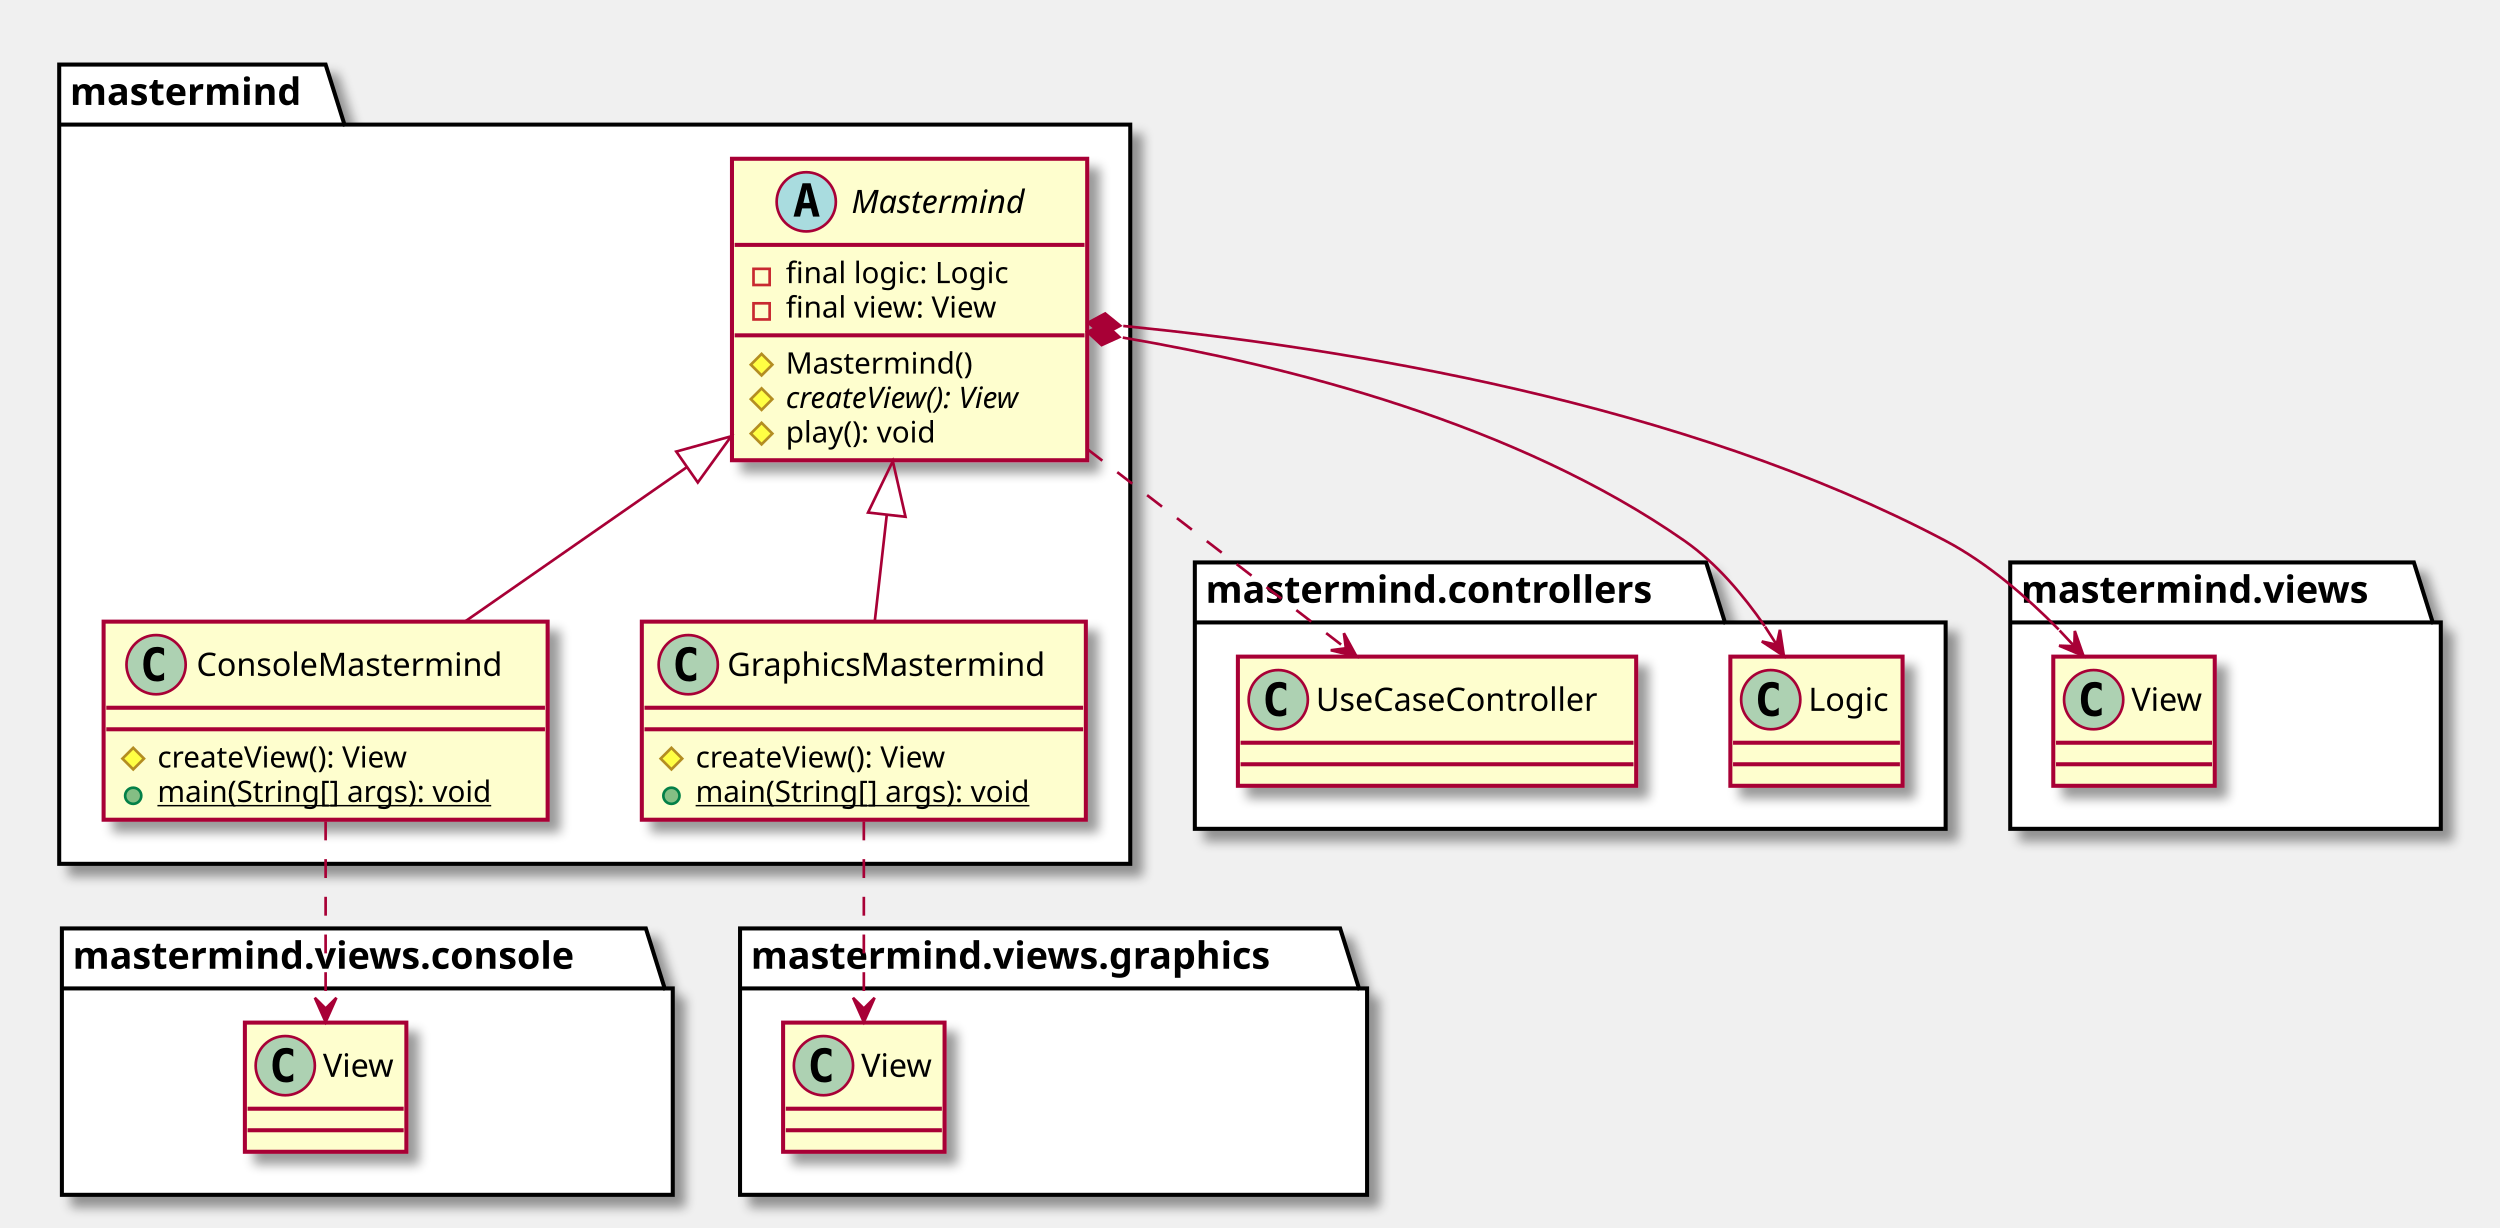
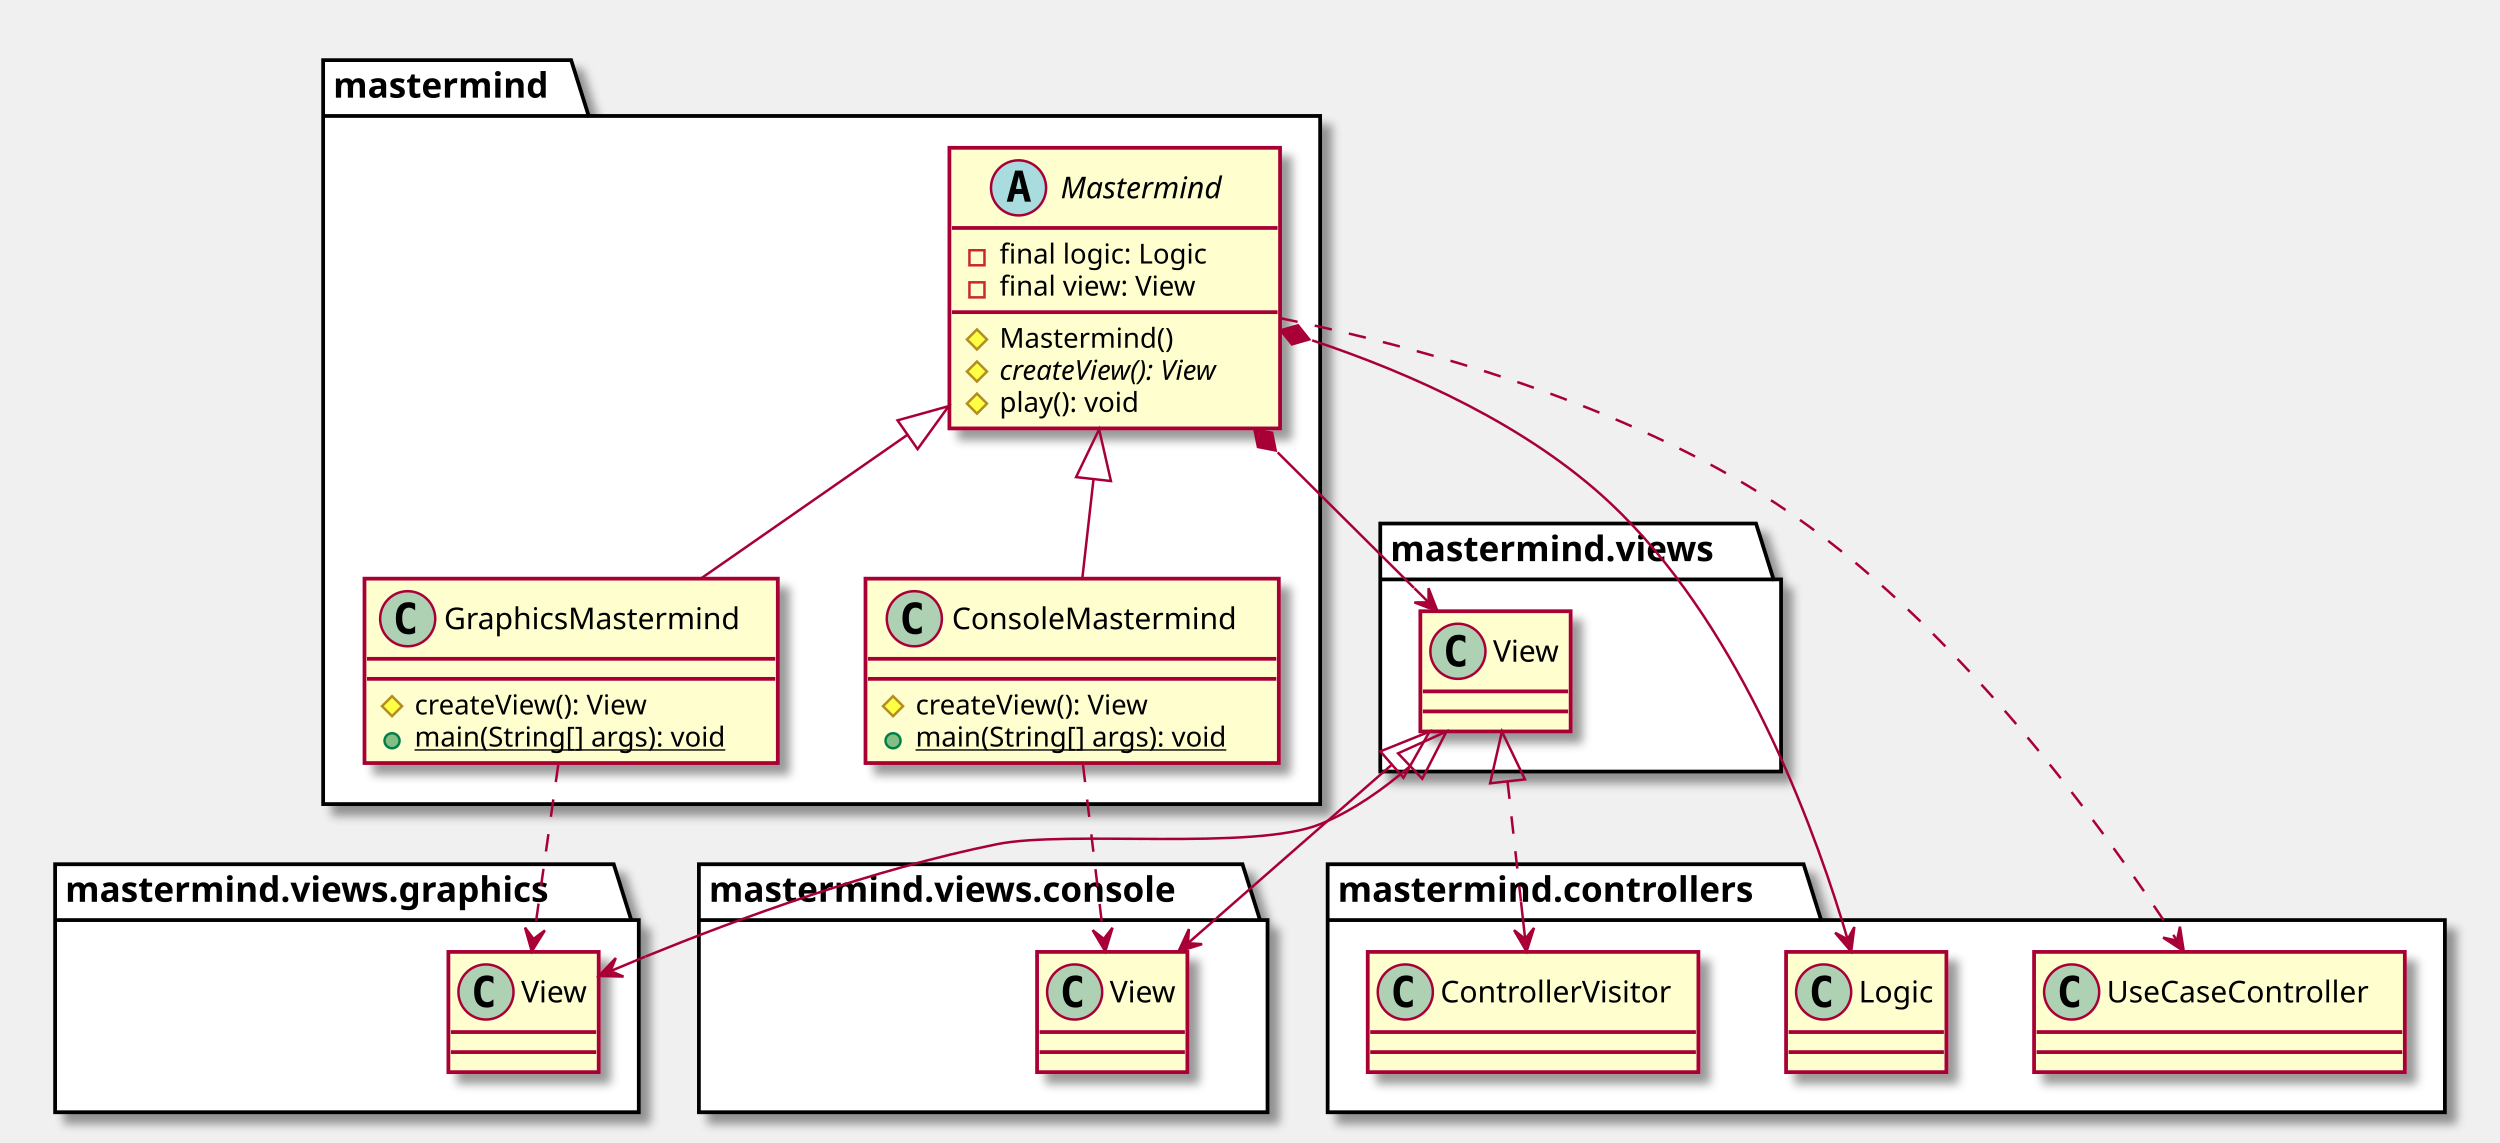
- <svg xmlns="http://www.w3.org/2000/svg" contentScriptType="application/ecmascript" contentStyleType="text/css" height="456px" preserveAspectRatio="none" style="width:929px;height:456px;" version="1.1" viewBox="0 0 929 456" width="929px" zoomAndPan="magnify">
+ <svg xmlns="http://www.w3.org/2000/svg" contentScriptType="application/ecmascript" contentStyleType="text/css" height="456px" preserveAspectRatio="none" style="width:998px;height:456px;" version="1.1" viewBox="0 0 998 456" width="998px" zoomAndPan="magnify">
  <defs>
-     <filter height="300%" id="f1v5qo8czbymdq" width="300%" x="-1" y="-1">
+     <filter height="300%" id="f17dz1c9hywng" width="300%" x="-1" y="-1">
      <feGaussianBlur result="blurOut" stdDeviation="2.0" />
      <feColorMatrix in="blurOut" result="blurOut2" type="matrix" values="0 0 0 0 0 0 0 0 0 0 0 0 0 0 0 0 0 0 .4 0" />
      <feOffset dx="4.0" dy="4.0" in="blurOut2" result="blurOut3" />
      <feBlend in="SourceGraphic" in2="blurOut3" mode="normal" />
    </filter>
  </defs>
  <g>
-     <polygon fill="#FFFFFF" filter="url(#f1v5qo8czbymdq)" points="22,24,121,24,128,46.297,420,46.297,420,321,22,321,22,24" style="stroke: #000000; stroke-width: 1.5;" />
-     <line style="stroke: #000000; stroke-width: 1.5;" x1="22" x2="128" y1="46.297" y2="46.297" />
-     <text fill="#000000" font-family="sans-serif" font-size="14" font-weight="bold" lengthAdjust="spacingAndGlyphs" textLength="93" x="26" y="38.995">mastermind</text>
-     <polygon fill="#FFFFFF" filter="url(#f1v5qo8czbymdq)" points="444,209,634,209,641,231.297,723,231.297,723,308,444,308,444,209" style="stroke: #000000; stroke-width: 1.5;" />
-     <line style="stroke: #000000; stroke-width: 1.5;" x1="444" x2="641" y1="231.297" y2="231.297" />
-     <text fill="#000000" font-family="sans-serif" font-size="14" font-weight="bold" lengthAdjust="spacingAndGlyphs" textLength="184" x="448" y="223.995">mastermind.controllers</text>
-     <polygon fill="#FFFFFF" filter="url(#f1v5qo8czbymdq)" points="747,209,897,209,904,231.297,907,231.297,907,308,747,308,747,209" style="stroke: #000000; stroke-width: 1.5;" />
-     <line style="stroke: #000000; stroke-width: 1.5;" x1="747" x2="904" y1="231.297" y2="231.297" />
-     <text fill="#000000" font-family="sans-serif" font-size="14" font-weight="bold" lengthAdjust="spacingAndGlyphs" textLength="144" x="751" y="223.995">mastermind.views</text>
-     <polygon fill="#FFFFFF" filter="url(#f1v5qo8czbymdq)" points="275,345,498,345,505,367.297,508,367.297,508,444,275,444,275,345" style="stroke: #000000; stroke-width: 1.5;" />
-     <line style="stroke: #000000; stroke-width: 1.5;" x1="275" x2="505" y1="367.297" y2="367.297" />
-     <text fill="#000000" font-family="sans-serif" font-size="14" font-weight="bold" lengthAdjust="spacingAndGlyphs" textLength="217" x="279" y="359.995">mastermind.views.graphics</text>
-     <polygon fill="#FFFFFF" filter="url(#f1v5qo8czbymdq)" points="23,345,240,345,247,367.297,250,367.297,250,444,23,444,23,345" style="stroke: #000000; stroke-width: 1.5;" />
-     <line style="stroke: #000000; stroke-width: 1.5;" x1="23" x2="247" y1="367.297" y2="367.297" />
-     <text fill="#000000" font-family="sans-serif" font-size="14" font-weight="bold" lengthAdjust="spacingAndGlyphs" textLength="211" x="27" y="359.995">mastermind.views.console</text>
-     <rect fill="#FEFECE" filter="url(#f1v5qo8czbymdq)" height="112.023" id="mastermind.Mastermind" style="stroke: #A80036; stroke-width: 1.5;" width="132" x="272" y="59" />
-     <ellipse cx="299.6" cy="75" fill="#A9DCDF" rx="11" ry="11" style="stroke: #A80036; stroke-width: 1.0;" />
-     <path d="M299.709,70.344 L298.553,75.422 L300.881,75.422 L299.709,70.344 Z M298.225,68.109 L301.209,68.109 L304.569,80.5 L302.116,80.5 L301.35,77.438 L298.069,77.438 L297.319,80.5 L294.881,80.5 L298.225,68.109 Z " />
-     <text fill="#000000" font-family="sans-serif" font-size="12" font-style="italic" lengthAdjust="spacingAndGlyphs" textLength="72" x="316.4" y="79.154">Mastermind</text>
-     <line style="stroke: #A80036; stroke-width: 1.5;" x1="273" x2="403" y1="91" y2="91" />
-     <rect fill="none" height="6" style="stroke: #C82930; stroke-width: 1.0;" width="6" x="280" y="99.902" />
-     <text fill="#000000" font-family="sans-serif" font-size="11" lengthAdjust="spacingAndGlyphs" textLength="91" x="292" y="105.21">final logic: Logic</text>
-     <rect fill="none" height="6" style="stroke: #C82930; stroke-width: 1.0;" width="6" x="280" y="112.707" />
-     <text fill="#000000" font-family="sans-serif" font-size="11" lengthAdjust="spacingAndGlyphs" textLength="87" x="292" y="118.015">final view: View</text>
-     <line style="stroke: #A80036; stroke-width: 1.5;" x1="273" x2="403" y1="124.609" y2="124.609" />
-     <polygon fill="#FFFF44" points="283,131.512,287,135.512,283,139.512,279,135.512" style="stroke: #B38D22; stroke-width: 1.0;" />
-     <text fill="#000000" font-family="sans-serif" font-size="11" lengthAdjust="spacingAndGlyphs" textLength="75" x="292" y="138.82">Mastermind()</text>
-     <polygon fill="#FFFF44" points="283,144.316,287,148.316,283,152.316,279,148.316" style="stroke: #B38D22; stroke-width: 1.0;" />
-     <text fill="#000000" font-family="sans-serif" font-size="11" font-style="italic" lengthAdjust="spacingAndGlyphs" textLength="106" x="292" y="151.625">createView(): View</text>
-     <polygon fill="#FFFF44" points="283,157.121,287,161.121,283,165.121,279,161.121" style="stroke: #B38D22; stroke-width: 1.0;" />
-     <text fill="#000000" font-family="sans-serif" font-size="11" lengthAdjust="spacingAndGlyphs" textLength="62" x="292" y="164.429">play(): void</text>
-     <rect fill="#FEFECE" filter="url(#f1v5qo8czbymdq)" height="73.609" id="mastermind.ConsoleMastermind" style="stroke: #A80036; stroke-width: 1.5;" width="165" x="38.5" y="231" />
-     <ellipse cx="58" cy="247" fill="#ADD1B2" rx="11" ry="11" style="stroke: #A80036; stroke-width: 1.0;" />
-     <path d="M60.969,252.641 Q60.391,252.938 59.75,253.078 Q59.109,253.234 58.406,253.234 Q55.906,253.234 54.578,251.594 Q53.266,249.938 53.266,246.812 Q53.266,243.688 54.578,242.031 Q55.906,240.375 58.406,240.375 Q59.109,240.375 59.75,240.531 Q60.406,240.688 60.969,240.984 L60.969,243.703 Q60.344,243.125 59.75,242.859 Q59.156,242.578 58.531,242.578 Q57.188,242.578 56.5,243.656 Q55.812,244.719 55.812,246.812 Q55.812,248.906 56.5,249.984 Q57.188,251.047 58.531,251.047 Q59.156,251.047 59.75,250.781 Q60.344,250.5 60.969,249.922 L60.969,252.641 Z " />
-     <text fill="#000000" font-family="sans-serif" font-size="12" lengthAdjust="spacingAndGlyphs" textLength="123" x="73" y="251.154">ConsoleMastermind</text>
-     <line style="stroke: #A80036; stroke-width: 1.5;" x1="39.5" x2="202.5" y1="263" y2="263" />
-     <line style="stroke: #A80036; stroke-width: 1.5;" x1="39.5" x2="202.5" y1="271" y2="271" />
-     <polygon fill="#FFFF44" points="49.5,277.902,53.5,281.902,49.5,285.902,45.5,281.902" style="stroke: #B38D22; stroke-width: 1.0;" />
-     <text fill="#000000" font-family="sans-serif" font-size="11" lengthAdjust="spacingAndGlyphs" textLength="104" x="58.5" y="285.21">createView(): View</text>
-     <ellipse cx="49.5" cy="295.707" fill="#84BE84" rx="3" ry="3" style="stroke: #038048; stroke-width: 1.0;" />
-     <text fill="#000000" font-family="sans-serif" font-size="11" lengthAdjust="spacingAndGlyphs" text-decoration="underline" textLength="139" x="58.5" y="298.015">main(String[] args): void</text>
-     <rect fill="#FEFECE" filter="url(#f1v5qo8czbymdq)" height="73.609" id="mastermind.GraphicsMastermind" style="stroke: #A80036; stroke-width: 1.5;" width="165" x="238.5" y="231" />
-     <ellipse cx="255.75" cy="247" fill="#ADD1B2" rx="11" ry="11" style="stroke: #A80036; stroke-width: 1.0;" />
-     <path d="M258.719,252.641 Q258.141,252.938 257.5,253.078 Q256.859,253.234 256.156,253.234 Q253.656,253.234 252.328,251.594 Q251.016,249.938 251.016,246.812 Q251.016,243.688 252.328,242.031 Q253.656,240.375 256.156,240.375 Q256.859,240.375 257.5,240.531 Q258.156,240.688 258.719,240.984 L258.719,243.703 Q258.094,243.125 257.5,242.859 Q256.906,242.578 256.281,242.578 Q254.938,242.578 254.25,243.656 Q253.562,244.719 253.562,246.812 Q253.562,248.906 254.25,249.984 Q254.938,251.047 256.281,251.047 Q256.906,251.047 257.5,250.781 Q258.094,250.5 258.719,249.922 L258.719,252.641 Z " />
-     <text fill="#000000" font-family="sans-serif" font-size="12" lengthAdjust="spacingAndGlyphs" textLength="128" x="270.25" y="251.154">GraphicsMastermind</text>
-     <line style="stroke: #A80036; stroke-width: 1.5;" x1="239.5" x2="402.5" y1="263" y2="263" />
-     <line style="stroke: #A80036; stroke-width: 1.5;" x1="239.5" x2="402.5" y1="271" y2="271" />
-     <polygon fill="#FFFF44" points="249.5,277.902,253.5,281.902,249.5,285.902,245.5,281.902" style="stroke: #B38D22; stroke-width: 1.0;" />
-     <text fill="#000000" font-family="sans-serif" font-size="11" lengthAdjust="spacingAndGlyphs" textLength="104" x="258.5" y="285.21">createView(): View</text>
-     <ellipse cx="249.5" cy="295.707" fill="#84BE84" rx="3" ry="3" style="stroke: #038048; stroke-width: 1.0;" />
-     <text fill="#000000" font-family="sans-serif" font-size="11" lengthAdjust="spacingAndGlyphs" text-decoration="underline" textLength="139" x="258.5" y="298.015">main(String[] args): void</text>
-     <rect fill="#FEFECE" filter="url(#f1v5qo8czbymdq)" height="48" id="mastermind.controllers.Logic" style="stroke: #A80036; stroke-width: 1.5;" width="64" x="643" y="244" />
-     <ellipse cx="658" cy="260" fill="#ADD1B2" rx="11" ry="11" style="stroke: #A80036; stroke-width: 1.0;" />
-     <path d="M660.969,265.641 Q660.391,265.938 659.75,266.078 Q659.109,266.234 658.406,266.234 Q655.906,266.234 654.578,264.594 Q653.266,262.938 653.266,259.812 Q653.266,256.688 654.578,255.031 Q655.906,253.375 658.406,253.375 Q659.109,253.375 659.75,253.531 Q660.406,253.688 660.969,253.984 L660.969,256.703 Q660.344,256.125 659.75,255.859 Q659.156,255.578 658.531,255.578 Q657.188,255.578 656.5,256.656 Q655.812,257.719 655.812,259.812 Q655.812,261.906 656.5,262.984 Q657.188,264.047 658.531,264.047 Q659.156,264.047 659.75,263.781 Q660.344,263.5 660.969,262.922 L660.969,265.641 Z " />
-     <text fill="#000000" font-family="sans-serif" font-size="12" lengthAdjust="spacingAndGlyphs" textLength="32" x="672" y="264.154">Logic</text>
-     <line style="stroke: #A80036; stroke-width: 1.5;" x1="644" x2="706" y1="276" y2="276" />
-     <line style="stroke: #A80036; stroke-width: 1.5;" x1="644" x2="706" y1="284" y2="284" />
-     <rect fill="#FEFECE" filter="url(#f1v5qo8czbymdq)" height="48" id="mastermind.controllers.UseCaseController" style="stroke: #A80036; stroke-width: 1.5;" width="148" x="460" y="244" />
-     <ellipse cx="475" cy="260" fill="#ADD1B2" rx="11" ry="11" style="stroke: #A80036; stroke-width: 1.0;" />
-     <path d="M477.969,265.641 Q477.391,265.938 476.75,266.078 Q476.109,266.234 475.406,266.234 Q472.906,266.234 471.578,264.594 Q470.266,262.938 470.266,259.812 Q470.266,256.688 471.578,255.031 Q472.906,253.375 475.406,253.375 Q476.109,253.375 476.75,253.531 Q477.406,253.688 477.969,253.984 L477.969,256.703 Q477.344,256.125 476.75,255.859 Q476.156,255.578 475.531,255.578 Q474.188,255.578 473.5,256.656 Q472.812,257.719 472.812,259.812 Q472.812,261.906 473.5,262.984 Q474.188,264.047 475.531,264.047 Q476.156,264.047 476.75,263.781 Q477.344,263.5 477.969,262.922 L477.969,265.641 Z " />
-     <text fill="#000000" font-family="sans-serif" font-size="12" lengthAdjust="spacingAndGlyphs" textLength="116" x="489" y="264.154">UseCaseController</text>
-     <line style="stroke: #A80036; stroke-width: 1.5;" x1="461" x2="607" y1="276" y2="276" />
-     <line style="stroke: #A80036; stroke-width: 1.5;" x1="461" x2="607" y1="284" y2="284" />
-     <rect fill="#FEFECE" filter="url(#f1v5qo8czbymdq)" height="48" id="mastermind.views.View" style="stroke: #A80036; stroke-width: 1.5;" width="60" x="763" y="244" />
-     <ellipse cx="778" cy="260" fill="#ADD1B2" rx="11" ry="11" style="stroke: #A80036; stroke-width: 1.0;" />
-     <path d="M780.969,265.641 Q780.391,265.938 779.75,266.078 Q779.109,266.234 778.406,266.234 Q775.906,266.234 774.578,264.594 Q773.266,262.938 773.266,259.812 Q773.266,256.688 774.578,255.031 Q775.906,253.375 778.406,253.375 Q779.109,253.375 779.75,253.531 Q780.406,253.688 780.969,253.984 L780.969,256.703 Q780.344,256.125 779.75,255.859 Q779.156,255.578 778.531,255.578 Q777.188,255.578 776.5,256.656 Q775.812,257.719 775.812,259.812 Q775.812,261.906 776.5,262.984 Q777.188,264.047 778.531,264.047 Q779.156,264.047 779.75,263.781 Q780.344,263.5 780.969,262.922 L780.969,265.641 Z " />
-     <text fill="#000000" font-family="sans-serif" font-size="12" lengthAdjust="spacingAndGlyphs" textLength="28" x="792" y="264.154">View</text>
-     <line style="stroke: #A80036; stroke-width: 1.5;" x1="764" x2="822" y1="276" y2="276" />
-     <line style="stroke: #A80036; stroke-width: 1.5;" x1="764" x2="822" y1="284" y2="284" />
-     <rect fill="#FEFECE" filter="url(#f1v5qo8czbymdq)" height="48" id="mastermind.views.graphics.View" style="stroke: #A80036; stroke-width: 1.5;" width="60" x="291" y="380" />
-     <ellipse cx="306" cy="396" fill="#ADD1B2" rx="11" ry="11" style="stroke: #A80036; stroke-width: 1.0;" />
-     <path d="M308.969,401.641 Q308.391,401.938 307.75,402.078 Q307.109,402.234 306.406,402.234 Q303.906,402.234 302.578,400.594 Q301.266,398.938 301.266,395.812 Q301.266,392.688 302.578,391.031 Q303.906,389.375 306.406,389.375 Q307.109,389.375 307.75,389.531 Q308.406,389.688 308.969,389.984 L308.969,392.703 Q308.344,392.125 307.75,391.859 Q307.156,391.578 306.531,391.578 Q305.188,391.578 304.5,392.656 Q303.812,393.719 303.812,395.812 Q303.812,397.906 304.5,398.984 Q305.188,400.047 306.531,400.047 Q307.156,400.047 307.75,399.781 Q308.344,399.5 308.969,398.922 L308.969,401.641 Z " />
-     <text fill="#000000" font-family="sans-serif" font-size="12" lengthAdjust="spacingAndGlyphs" textLength="28" x="320" y="400.154">View</text>
-     <line style="stroke: #A80036; stroke-width: 1.5;" x1="292" x2="350" y1="412" y2="412" />
-     <line style="stroke: #A80036; stroke-width: 1.5;" x1="292" x2="350" y1="420" y2="420" />
-     <rect fill="#FEFECE" filter="url(#f1v5qo8czbymdq)" height="48" id="mastermind.views.console.View" style="stroke: #A80036; stroke-width: 1.5;" width="60" x="91" y="380" />
-     <ellipse cx="106" cy="396" fill="#ADD1B2" rx="11" ry="11" style="stroke: #A80036; stroke-width: 1.0;" />
-     <path d="M108.969,401.641 Q108.391,401.938 107.75,402.078 Q107.109,402.234 106.406,402.234 Q103.906,402.234 102.578,400.594 Q101.266,398.938 101.266,395.812 Q101.266,392.688 102.578,391.031 Q103.906,389.375 106.406,389.375 Q107.109,389.375 107.75,389.531 Q108.406,389.688 108.969,389.984 L108.969,392.703 Q108.344,392.125 107.75,391.859 Q107.156,391.578 106.531,391.578 Q105.188,391.578 104.5,392.656 Q103.812,393.719 103.812,395.812 Q103.812,397.906 104.5,398.984 Q105.188,400.047 106.531,400.047 Q107.156,400.047 107.75,399.781 Q108.344,399.5 108.969,398.922 L108.969,401.641 Z " />
-     <text fill="#000000" font-family="sans-serif" font-size="12" lengthAdjust="spacingAndGlyphs" textLength="28" x="120" y="400.154">View</text>
-     <line style="stroke: #A80036; stroke-width: 1.5;" x1="92" x2="150" y1="412" y2="412" />
-     <line style="stroke: #A80036; stroke-width: 1.5;" x1="92" x2="150" y1="420" y2="420" />
-     <path d="M255.28,173.56 C227.55,192.86 197.44,213.81 172.77,230.97 " fill="none" id="mastermind.Mastermind-mastermind.ConsoleMastermind" style="stroke: #A80036; stroke-width: 1.0;" />
-     <polygon fill="none" points="251.3,167.8,271.71,162.13,259.3,179.29,251.3,167.8" style="stroke: #A80036; stroke-width: 1.0;" />
-     <path d="M329.52,191.36 C327.96,205.15 326.41,218.95 325.06,230.91 " fill="none" id="mastermind.Mastermind-mastermind.GraphicsMastermind" style="stroke: #A80036; stroke-width: 1.0;" />
-     <polygon fill="none" points="322.57,190.46,331.77,171.37,336.48,192.03,322.57,190.46" style="stroke: #A80036; stroke-width: 1.0;" />
-     <path d="M417.22,125.45 C478.66,135.89 563.58,157.41 626,201 C637.76,209.21 647.84,221.15 655.74,232.62 " fill="none" id="mastermind.Mastermind-mastermind.controllers.Logic" style="stroke: #A80036; stroke-width: 1.0;" />
-     <polygon fill="#A80036" points="662.9,243.78,661.411,234.044,660.202,239.571,654.676,238.362,662.9,243.78" style="stroke: #A80036; stroke-width: 1.0;" />
-     <line style="stroke: #A80036; stroke-width: 1.0;" x1="660.202" x2="655.88" y1="239.571" y2="232.835" />
-     <polygon fill="#A80036" points="404.09,123.33,409.37,128.241,415.935,125.256,410.654,120.345,404.09,123.33" style="stroke: #A80036; stroke-width: 1.0;" />
-     <path d="M417.41,121.13 C498.37,129.12 625.57,149.45 723,201 C738.57,209.24 753.19,221.89 765.01,233.92 " fill="none" id="mastermind.Mastermind-mastermind.views.View" style="stroke: #A80036; stroke-width: 1.0;" />
-     <polygon fill="#A80036" points="774.23,243.77,770.996,234.467,770.812,240.121,765.158,239.936,774.23,243.77" style="stroke: #A80036; stroke-width: 1.0;" />
-     <line style="stroke: #A80036; stroke-width: 1.0;" x1="770.812" x2="765.34" y1="240.121" y2="234.28" />
-     <polygon fill="#A80036" points="404.33,119.91,409.93,124.453,416.277,121.031,410.677,116.488,404.33,119.91" style="stroke: #A80036; stroke-width: 1.0;" />
-     <path d="M404.08,166.91 C436.26,191.7 473.59,220.46 499.95,240.77 " fill="none" id="mastermind.Mastermind-mastermind.controllers.UseCaseController" style="stroke: #A80036; stroke-width: 1.0; stroke-dasharray: 7.0,7.0;" />
-     <polygon fill="#A80036" points="504.09,243.95,499.394,235.293,500.126,240.902,494.517,241.635,504.09,243.95" style="stroke: #A80036; stroke-width: 1.0;" />
-     <path d="M321,305.26 C321,327.03 321,354.34 321,374.55 " fill="none" id="mastermind.GraphicsMastermind-mastermind.views.graphics.View" style="stroke: #A80036; stroke-width: 1.0; stroke-dasharray: 7.0,7.0;" />
-     <polygon fill="#A80036" points="321,379.78,325,370.78,321,374.78,317,370.78,321,379.78" style="stroke: #A80036; stroke-width: 1.0;" />
-     <path d="M121,305.26 C121,327.03 121,354.34 121,374.55 " fill="none" id="mastermind.ConsoleMastermind-mastermind.views.console.View" style="stroke: #A80036; stroke-width: 1.0; stroke-dasharray: 7.0,7.0;" />
-     <polygon fill="#A80036" points="121,379.78,125,370.78,121,374.78,117,370.78,121,379.78" style="stroke: #A80036; stroke-width: 1.0;" />
+     <polygon fill="#FFFFFF" filter="url(#f17dz1c9hywng)" points="129,24,228,24,235,46.297,527,46.297,527,321,129,321,129,24" style="stroke: #000000; stroke-width: 1.5;" />
+     <line style="stroke: #000000; stroke-width: 1.5;" x1="129" x2="235" y1="46.297" y2="46.297" />
+     <text fill="#000000" font-family="sans-serif" font-size="14" font-weight="bold" lengthAdjust="spacingAndGlyphs" textLength="93" x="133" y="38.995">mastermind</text>
+     <polygon fill="#FFFFFF" filter="url(#f17dz1c9hywng)" points="551,209,701,209,708,231.297,711,231.297,711,308,551,308,551,209" style="stroke: #000000; stroke-width: 1.5;" />
+     <line style="stroke: #000000; stroke-width: 1.5;" x1="551" x2="708" y1="231.297" y2="231.297" />
+     <text fill="#000000" font-family="sans-serif" font-size="14" font-weight="bold" lengthAdjust="spacingAndGlyphs" textLength="144" x="555" y="223.995">mastermind.views</text>
+     <polygon fill="#FFFFFF" filter="url(#f17dz1c9hywng)" points="530,345,720,345,727,367.297,976,367.297,976,444,530,444,530,345" style="stroke: #000000; stroke-width: 1.5;" />
+     <line style="stroke: #000000; stroke-width: 1.5;" x1="530" x2="727" y1="367.297" y2="367.297" />
+     <text fill="#000000" font-family="sans-serif" font-size="14" font-weight="bold" lengthAdjust="spacingAndGlyphs" textLength="184" x="534" y="359.995">mastermind.controllers</text>
+     <polygon fill="#FFFFFF" filter="url(#f17dz1c9hywng)" points="22,345,245,345,252,367.297,255,367.297,255,444,22,444,22,345" style="stroke: #000000; stroke-width: 1.5;" />
+     <line style="stroke: #000000; stroke-width: 1.5;" x1="22" x2="252" y1="367.297" y2="367.297" />
+     <text fill="#000000" font-family="sans-serif" font-size="14" font-weight="bold" lengthAdjust="spacingAndGlyphs" textLength="217" x="26" y="359.995">mastermind.views.graphics</text>
+     <polygon fill="#FFFFFF" filter="url(#f17dz1c9hywng)" points="279,345,496,345,503,367.297,506,367.297,506,444,279,444,279,345" style="stroke: #000000; stroke-width: 1.5;" />
+     <line style="stroke: #000000; stroke-width: 1.5;" x1="279" x2="503" y1="367.297" y2="367.297" />
+     <text fill="#000000" font-family="sans-serif" font-size="14" font-weight="bold" lengthAdjust="spacingAndGlyphs" textLength="211" x="283" y="359.995">mastermind.views.console</text>
+     <rect fill="#FEFECE" filter="url(#f17dz1c9hywng)" height="112.023" id="mastermind.Mastermind" style="stroke: #A80036; stroke-width: 1.5;" width="132" x="379" y="59" />
+     <ellipse cx="406.6" cy="75" fill="#A9DCDF" rx="11" ry="11" style="stroke: #A80036; stroke-width: 1.0;" />
+     <path d="M406.709,70.344 L405.553,75.422 L407.881,75.422 L406.709,70.344 Z M405.225,68.109 L408.209,68.109 L411.569,80.5 L409.116,80.5 L408.35,77.438 L405.069,77.438 L404.319,80.5 L401.881,80.5 L405.225,68.109 Z " />
+     <text fill="#000000" font-family="sans-serif" font-size="12" font-style="italic" lengthAdjust="spacingAndGlyphs" textLength="72" x="423.4" y="79.154">Mastermind</text>
+     <line style="stroke: #A80036; stroke-width: 1.5;" x1="380" x2="510" y1="91" y2="91" />
+     <rect fill="none" height="6" style="stroke: #C82930; stroke-width: 1.0;" width="6" x="387" y="99.902" />
+     <text fill="#000000" font-family="sans-serif" font-size="11" lengthAdjust="spacingAndGlyphs" textLength="91" x="399" y="105.21">final logic: Logic</text>
+     <rect fill="none" height="6" style="stroke: #C82930; stroke-width: 1.0;" width="6" x="387" y="112.707" />
+     <text fill="#000000" font-family="sans-serif" font-size="11" lengthAdjust="spacingAndGlyphs" textLength="87" x="399" y="118.015">final view: View</text>
+     <line style="stroke: #A80036; stroke-width: 1.5;" x1="380" x2="510" y1="124.609" y2="124.609" />
+     <polygon fill="#FFFF44" points="390,131.512,394,135.512,390,139.512,386,135.512" style="stroke: #B38D22; stroke-width: 1.0;" />
+     <text fill="#000000" font-family="sans-serif" font-size="11" lengthAdjust="spacingAndGlyphs" textLength="75" x="399" y="138.82">Mastermind()</text>
+     <polygon fill="#FFFF44" points="390,144.316,394,148.316,390,152.316,386,148.316" style="stroke: #B38D22; stroke-width: 1.0;" />
+     <text fill="#000000" font-family="sans-serif" font-size="11" font-style="italic" lengthAdjust="spacingAndGlyphs" textLength="106" x="399" y="151.625">createView(): View</text>
+     <polygon fill="#FFFF44" points="390,157.121,394,161.121,390,165.121,386,161.121" style="stroke: #B38D22; stroke-width: 1.0;" />
+     <text fill="#000000" font-family="sans-serif" font-size="11" lengthAdjust="spacingAndGlyphs" textLength="62" x="399" y="164.429">play(): void</text>
+     <rect fill="#FEFECE" filter="url(#f17dz1c9hywng)" height="73.609" id="mastermind.ConsoleMastermind" style="stroke: #A80036; stroke-width: 1.5;" width="165" x="345.5" y="231" />
+     <ellipse cx="365" cy="247" fill="#ADD1B2" rx="11" ry="11" style="stroke: #A80036; stroke-width: 1.0;" />
+     <path d="M367.969,252.641 Q367.391,252.938 366.75,253.078 Q366.109,253.234 365.406,253.234 Q362.906,253.234 361.578,251.594 Q360.266,249.938 360.266,246.812 Q360.266,243.688 361.578,242.031 Q362.906,240.375 365.406,240.375 Q366.109,240.375 366.75,240.531 Q367.406,240.688 367.969,240.984 L367.969,243.703 Q367.344,243.125 366.75,242.859 Q366.156,242.578 365.531,242.578 Q364.188,242.578 363.5,243.656 Q362.812,244.719 362.812,246.812 Q362.812,248.906 363.5,249.984 Q364.188,251.047 365.531,251.047 Q366.156,251.047 366.75,250.781 Q367.344,250.5 367.969,249.922 L367.969,252.641 Z " />
+     <text fill="#000000" font-family="sans-serif" font-size="12" lengthAdjust="spacingAndGlyphs" textLength="123" x="380" y="251.154">ConsoleMastermind</text>
+     <line style="stroke: #A80036; stroke-width: 1.5;" x1="346.5" x2="509.5" y1="263" y2="263" />
+     <line style="stroke: #A80036; stroke-width: 1.5;" x1="346.5" x2="509.5" y1="271" y2="271" />
+     <polygon fill="#FFFF44" points="356.5,277.902,360.5,281.902,356.5,285.902,352.5,281.902" style="stroke: #B38D22; stroke-width: 1.0;" />
+     <text fill="#000000" font-family="sans-serif" font-size="11" lengthAdjust="spacingAndGlyphs" textLength="104" x="365.5" y="285.21">createView(): View</text>
+     <ellipse cx="356.5" cy="295.707" fill="#84BE84" rx="3" ry="3" style="stroke: #038048; stroke-width: 1.0;" />
+     <text fill="#000000" font-family="sans-serif" font-size="11" lengthAdjust="spacingAndGlyphs" text-decoration="underline" textLength="139" x="365.5" y="298.015">main(String[] args): void</text>
+     <rect fill="#FEFECE" filter="url(#f17dz1c9hywng)" height="73.609" id="mastermind.GraphicsMastermind" style="stroke: #A80036; stroke-width: 1.5;" width="165" x="145.5" y="231" />
+     <ellipse cx="162.75" cy="247" fill="#ADD1B2" rx="11" ry="11" style="stroke: #A80036; stroke-width: 1.0;" />
+     <path d="M165.719,252.641 Q165.141,252.938 164.5,253.078 Q163.859,253.234 163.156,253.234 Q160.656,253.234 159.328,251.594 Q158.016,249.938 158.016,246.812 Q158.016,243.688 159.328,242.031 Q160.656,240.375 163.156,240.375 Q163.859,240.375 164.5,240.531 Q165.156,240.688 165.719,240.984 L165.719,243.703 Q165.094,243.125 164.5,242.859 Q163.906,242.578 163.281,242.578 Q161.938,242.578 161.25,243.656 Q160.562,244.719 160.562,246.812 Q160.562,248.906 161.25,249.984 Q161.938,251.047 163.281,251.047 Q163.906,251.047 164.5,250.781 Q165.094,250.5 165.719,249.922 L165.719,252.641 Z " />
+     <text fill="#000000" font-family="sans-serif" font-size="12" lengthAdjust="spacingAndGlyphs" textLength="128" x="177.25" y="251.154">GraphicsMastermind</text>
+     <line style="stroke: #A80036; stroke-width: 1.5;" x1="146.5" x2="309.5" y1="263" y2="263" />
+     <line style="stroke: #A80036; stroke-width: 1.5;" x1="146.5" x2="309.5" y1="271" y2="271" />
+     <polygon fill="#FFFF44" points="156.5,277.902,160.5,281.902,156.5,285.902,152.5,281.902" style="stroke: #B38D22; stroke-width: 1.0;" />
+     <text fill="#000000" font-family="sans-serif" font-size="11" lengthAdjust="spacingAndGlyphs" textLength="104" x="165.5" y="285.21">createView(): View</text>
+     <ellipse cx="156.5" cy="295.707" fill="#84BE84" rx="3" ry="3" style="stroke: #038048; stroke-width: 1.0;" />
+     <text fill="#000000" font-family="sans-serif" font-size="11" lengthAdjust="spacingAndGlyphs" text-decoration="underline" textLength="139" x="165.5" y="298.015">main(String[] args): void</text>
+     <rect fill="#FEFECE" filter="url(#f17dz1c9hywng)" height="48" id="mastermind.views.View" style="stroke: #A80036; stroke-width: 1.5;" width="60" x="567" y="244" />
+     <ellipse cx="582" cy="260" fill="#ADD1B2" rx="11" ry="11" style="stroke: #A80036; stroke-width: 1.0;" />
+     <path d="M584.969,265.641 Q584.391,265.938 583.75,266.078 Q583.109,266.234 582.406,266.234 Q579.906,266.234 578.578,264.594 Q577.266,262.938 577.266,259.812 Q577.266,256.688 578.578,255.031 Q579.906,253.375 582.406,253.375 Q583.109,253.375 583.75,253.531 Q584.406,253.688 584.969,253.984 L584.969,256.703 Q584.344,256.125 583.75,255.859 Q583.156,255.578 582.531,255.578 Q581.188,255.578 580.5,256.656 Q579.812,257.719 579.812,259.812 Q579.812,261.906 580.5,262.984 Q581.188,264.047 582.531,264.047 Q583.156,264.047 583.75,263.781 Q584.344,263.5 584.969,262.922 L584.969,265.641 Z " />
+     <text fill="#000000" font-family="sans-serif" font-size="12" lengthAdjust="spacingAndGlyphs" textLength="28" x="596" y="264.154">View</text>
+     <line style="stroke: #A80036; stroke-width: 1.5;" x1="568" x2="626" y1="276" y2="276" />
+     <line style="stroke: #A80036; stroke-width: 1.5;" x1="568" x2="626" y1="284" y2="284" />
+     <rect fill="#FEFECE" filter="url(#f17dz1c9hywng)" height="48" id="mastermind.controllers.Logic" style="stroke: #A80036; stroke-width: 1.5;" width="64" x="713" y="380" />
+     <ellipse cx="728" cy="396" fill="#ADD1B2" rx="11" ry="11" style="stroke: #A80036; stroke-width: 1.0;" />
+     <path d="M730.969,401.641 Q730.391,401.938 729.75,402.078 Q729.109,402.234 728.406,402.234 Q725.906,402.234 724.578,400.594 Q723.266,398.938 723.266,395.812 Q723.266,392.688 724.578,391.031 Q725.906,389.375 728.406,389.375 Q729.109,389.375 729.75,389.531 Q730.406,389.688 730.969,389.984 L730.969,392.703 Q730.344,392.125 729.75,391.859 Q729.156,391.578 728.531,391.578 Q727.188,391.578 726.5,392.656 Q725.812,393.719 725.812,395.812 Q725.812,397.906 726.5,398.984 Q727.188,400.047 728.531,400.047 Q729.156,400.047 729.75,399.781 Q730.344,399.5 730.969,398.922 L730.969,401.641 Z " />
+     <text fill="#000000" font-family="sans-serif" font-size="12" lengthAdjust="spacingAndGlyphs" textLength="32" x="742" y="400.154">Logic</text>
+     <line style="stroke: #A80036; stroke-width: 1.5;" x1="714" x2="776" y1="412" y2="412" />
+     <line style="stroke: #A80036; stroke-width: 1.5;" x1="714" x2="776" y1="420" y2="420" />
+     <rect fill="#FEFECE" filter="url(#f17dz1c9hywng)" height="48" id="mastermind.controllers.UseCaseController" style="stroke: #A80036; stroke-width: 1.5;" width="148" x="812" y="380" />
+     <ellipse cx="827" cy="396" fill="#ADD1B2" rx="11" ry="11" style="stroke: #A80036; stroke-width: 1.0;" />
+     <path d="M829.969,401.641 Q829.391,401.938 828.75,402.078 Q828.109,402.234 827.406,402.234 Q824.906,402.234 823.578,400.594 Q822.266,398.938 822.266,395.812 Q822.266,392.688 823.578,391.031 Q824.906,389.375 827.406,389.375 Q828.109,389.375 828.75,389.531 Q829.406,389.688 829.969,389.984 L829.969,392.703 Q829.344,392.125 828.75,391.859 Q828.156,391.578 827.531,391.578 Q826.188,391.578 825.5,392.656 Q824.812,393.719 824.812,395.812 Q824.812,397.906 825.5,398.984 Q826.188,400.047 827.531,400.047 Q828.156,400.047 828.75,399.781 Q829.344,399.5 829.969,398.922 L829.969,401.641 Z " />
+     <text fill="#000000" font-family="sans-serif" font-size="12" lengthAdjust="spacingAndGlyphs" textLength="116" x="841" y="400.154">UseCaseController</text>
+     <line style="stroke: #A80036; stroke-width: 1.5;" x1="813" x2="959" y1="412" y2="412" />
+     <line style="stroke: #A80036; stroke-width: 1.5;" x1="813" x2="959" y1="420" y2="420" />
+     <rect fill="#FEFECE" filter="url(#f17dz1c9hywng)" height="48" id="mastermind.controllers.ControllerVisitor" style="stroke: #A80036; stroke-width: 1.5;" width="132" x="546" y="380" />
+     <ellipse cx="561" cy="396" fill="#ADD1B2" rx="11" ry="11" style="stroke: #A80036; stroke-width: 1.0;" />
+     <path d="M563.969,401.641 Q563.391,401.938 562.75,402.078 Q562.109,402.234 561.406,402.234 Q558.906,402.234 557.578,400.594 Q556.266,398.938 556.266,395.812 Q556.266,392.688 557.578,391.031 Q558.906,389.375 561.406,389.375 Q562.109,389.375 562.75,389.531 Q563.406,389.688 563.969,389.984 L563.969,392.703 Q563.344,392.125 562.75,391.859 Q562.156,391.578 561.531,391.578 Q560.188,391.578 559.5,392.656 Q558.812,393.719 558.812,395.812 Q558.812,397.906 559.5,398.984 Q560.188,400.047 561.531,400.047 Q562.156,400.047 562.75,399.781 Q563.344,399.5 563.969,398.922 L563.969,401.641 Z " />
+     <text fill="#000000" font-family="sans-serif" font-size="12" lengthAdjust="spacingAndGlyphs" textLength="100" x="575" y="400.154">ControllerVisitor</text>
+     <line style="stroke: #A80036; stroke-width: 1.5;" x1="547" x2="677" y1="412" y2="412" />
+     <line style="stroke: #A80036; stroke-width: 1.5;" x1="547" x2="677" y1="420" y2="420" />
+     <rect fill="#FEFECE" filter="url(#f17dz1c9hywng)" height="48" id="mastermind.views.graphics.View" style="stroke: #A80036; stroke-width: 1.5;" width="60" x="179" y="380" />
+     <ellipse cx="194" cy="396" fill="#ADD1B2" rx="11" ry="11" style="stroke: #A80036; stroke-width: 1.0;" />
+     <path d="M196.969,401.641 Q196.391,401.938 195.75,402.078 Q195.109,402.234 194.406,402.234 Q191.906,402.234 190.578,400.594 Q189.266,398.938 189.266,395.812 Q189.266,392.688 190.578,391.031 Q191.906,389.375 194.406,389.375 Q195.109,389.375 195.75,389.531 Q196.406,389.688 196.969,389.984 L196.969,392.703 Q196.344,392.125 195.75,391.859 Q195.156,391.578 194.531,391.578 Q193.188,391.578 192.5,392.656 Q191.812,393.719 191.812,395.812 Q191.812,397.906 192.5,398.984 Q193.188,400.047 194.531,400.047 Q195.156,400.047 195.75,399.781 Q196.344,399.5 196.969,398.922 L196.969,401.641 Z " />
+     <text fill="#000000" font-family="sans-serif" font-size="12" lengthAdjust="spacingAndGlyphs" textLength="28" x="208" y="400.154">View</text>
+     <line style="stroke: #A80036; stroke-width: 1.5;" x1="180" x2="238" y1="412" y2="412" />
+     <line style="stroke: #A80036; stroke-width: 1.5;" x1="180" x2="238" y1="420" y2="420" />
+     <rect fill="#FEFECE" filter="url(#f17dz1c9hywng)" height="48" id="mastermind.views.console.View" style="stroke: #A80036; stroke-width: 1.5;" width="60" x="414" y="380" />
+     <ellipse cx="429" cy="396" fill="#ADD1B2" rx="11" ry="11" style="stroke: #A80036; stroke-width: 1.0;" />
+     <path d="M431.969,401.641 Q431.391,401.938 430.75,402.078 Q430.109,402.234 429.406,402.234 Q426.906,402.234 425.578,400.594 Q424.266,398.938 424.266,395.812 Q424.266,392.688 425.578,391.031 Q426.906,389.375 429.406,389.375 Q430.109,389.375 430.75,389.531 Q431.406,389.688 431.969,389.984 L431.969,392.703 Q431.344,392.125 430.75,391.859 Q430.156,391.578 429.531,391.578 Q428.188,391.578 427.5,392.656 Q426.812,393.719 426.812,395.812 Q426.812,397.906 427.5,398.984 Q428.188,400.047 429.531,400.047 Q430.156,400.047 430.75,399.781 Q431.344,399.5 431.969,398.922 L431.969,401.641 Z " />
+     <text fill="#000000" font-family="sans-serif" font-size="12" lengthAdjust="spacingAndGlyphs" textLength="28" x="443" y="400.154">View</text>
+     <line style="stroke: #A80036; stroke-width: 1.5;" x1="415" x2="473" y1="412" y2="412" />
+     <line style="stroke: #A80036; stroke-width: 1.5;" x1="415" x2="473" y1="420" y2="420" />
+     <path d="M436.52,191.36 C434.96,205.15 433.41,218.95 432.06,230.91 " fill="none" id="mastermind.Mastermind-mastermind.ConsoleMastermind" style="stroke: #A80036; stroke-width: 1.0;" />
+     <polygon fill="none" points="429.57,190.46,438.77,171.37,443.48,192.03,429.57,190.46" style="stroke: #A80036; stroke-width: 1.0;" />
+     <path d="M362.28,173.56 C334.55,192.86 304.44,213.81 279.77,230.97 " fill="none" id="mastermind.Mastermind-mastermind.GraphicsMastermind" style="stroke: #A80036; stroke-width: 1.0;" />
+     <polygon fill="none" points="358.3,167.8,378.71,162.13,366.3,179.29,358.3,167.8" style="stroke: #A80036; stroke-width: 1.0;" />
+     <path d="M510.03,180.6 C528.84,199.29 548.57,218.89 564.47,234.69 " fill="none" id="mastermind.Mastermind-mastermind.views.View" style="stroke: #A80036; stroke-width: 1.0;" />
+     <polygon fill="#A80036" points="573.84,243.99,570.269,234.811,570.291,240.468,564.634,240.49,573.84,243.99" style="stroke: #A80036; stroke-width: 1.0;" />
+     <line style="stroke: #A80036; stroke-width: 1.0;" x1="570.291" x2="564.615" y1="240.468" y2="234.83" />
+     <polygon fill="#A80036" points="500.74,171.37,502.176,178.437,509.252,179.829,507.815,172.762,500.74,171.37" style="stroke: #A80036; stroke-width: 1.0;" />
+     <path d="M523.8,135.86 C563.36,149.04 609.79,169.79 643,201 C692.3,247.33 721.42,322.72 735.21,367.12 " fill="none" id="mastermind.Mastermind-mastermind.controllers.Logic" style="stroke: #A80036; stroke-width: 1.0;" />
+     <polygon fill="#A80036" points="739,379.84,740.262,370.072,737.571,375.048,732.595,372.358,739,379.84" style="stroke: #A80036; stroke-width: 1.0;" />
+     <line style="stroke: #A80036; stroke-width: 1.0;" x1="737.571" x2="735.29" y1="375.048" y2="367.38" />
+     <polygon fill="#A80036" points="511.22,131.84,515.718,137.476,522.651,135.492,518.153,129.856,511.22,131.84" style="stroke: #A80036; stroke-width: 1.0;" />
+     <path d="M511.14,127.02 C567.31,138.67 648.24,161.07 709,201 C780.77,248.16 840.88,332.02 868.97,375.36 " fill="none" id="mastermind.Mastermind-mastermind.controllers.UseCaseController" style="stroke: #A80036; stroke-width: 1.0; stroke-dasharray: 7.0,7.0;" />
+     <polygon fill="#A80036" points="871.75,379.68,870.225,369.95,869.036,375.481,863.505,374.292,871.75,379.68" style="stroke: #A80036; stroke-width: 1.0;" />
+     <path d="M222.86,305.26 C219.76,327.13 215.87,354.57 213,374.8 " fill="none" id="mastermind.GraphicsMastermind-mastermind.views.graphics.View" style="stroke: #A80036; stroke-width: 1.0; stroke-dasharray: 7.0,7.0;" />
+     <polygon fill="#A80036" points="212.29,379.78,217.509,371.428,212.989,374.829,209.588,370.309,212.29,379.78" style="stroke: #A80036; stroke-width: 1.0;" />
+     <path d="M432.33,305.26 C434.94,327.13 438.22,354.57 440.63,374.8 " fill="none" id="mastermind.ConsoleMastermind-mastermind.views.console.View" style="stroke: #A80036; stroke-width: 1.0; stroke-dasharray: 7.0,7.0;" />
+     <polygon fill="#A80036" points="441.23,379.78,444.12,370.365,440.629,374.816,436.178,371.326,441.23,379.78" style="stroke: #A80036; stroke-width: 1.0;" />
+     <path d="M601.81,311.95 C603.52,327.26 605.45,344.5 607.17,359.82 " fill="none" id="mastermind.views.View-mastermind.controllers.ControllerVisitor" style="stroke: #A80036; stroke-width: 1.0; stroke-dasharray: 7.0,7.0;" />
+     <polygon fill="#A80036" points="609.4,379.82,612.373,370.43,608.843,374.851,604.423,371.322,609.4,379.82" style="stroke: #A80036; stroke-width: 1.0;" />
+     <line style="stroke: #A80036; stroke-width: 1.0;" x1="608.843" x2="607.18" y1="374.851" y2="359.94" />
+     <polygon fill="none" points="594.85,312.69,599.58,292.04,608.76,311.13,594.85,312.69" style="stroke: #A80036; stroke-width: 1.0;" />
+     <path d="M555.37,305.46 C533.7,324.44 507.28,347.58 485.61,366.55 " fill="none" id="mastermind.views.View-mastermind.views.console.View" style="stroke: #A80036; stroke-width: 1.0;" />
+     <polygon fill="#A80036" points="470.47,379.82,479.876,376.9,474.232,376.526,474.606,370.882,470.47,379.82" style="stroke: #A80036; stroke-width: 1.0;" />
+     <line style="stroke: #A80036; stroke-width: 1.0;" x1="474.232" x2="485.515" y1="376.526" y2="366.64" />
+     <polygon fill="none" points="551.04,299.95,570.7,292.04,560.26,310.48,551.04,299.95" style="stroke: #A80036; stroke-width: 1.0;" />
+     <path d="M562.87,305.87 C552.31,315.03 540,323.73 527,329 C500.38,339.79 426.16,331.32 398,337 C348.9,346.9 295.2,366.57 257.62,381.87 " fill="none" id="mastermind.views.View-mastermind.views.graphics.View" style="stroke: #A80036; stroke-width: 1.0;" />
+     <polygon fill="#A80036" points="239.05,389.61,248.896,389.839,243.665,387.686,245.818,382.455,239.05,389.61" style="stroke: #A80036; stroke-width: 1.0;" />
+     <line style="stroke: #A80036; stroke-width: 1.0;" x1="243.665" x2="257.505" y1="387.686" y2="381.915" />
+     <polygon fill="none" points="558.11,300.73,577.42,292.01,567.77,310.87,558.11,300.73" style="stroke: #A80036; stroke-width: 1.0;" />
  </g>
</svg>
